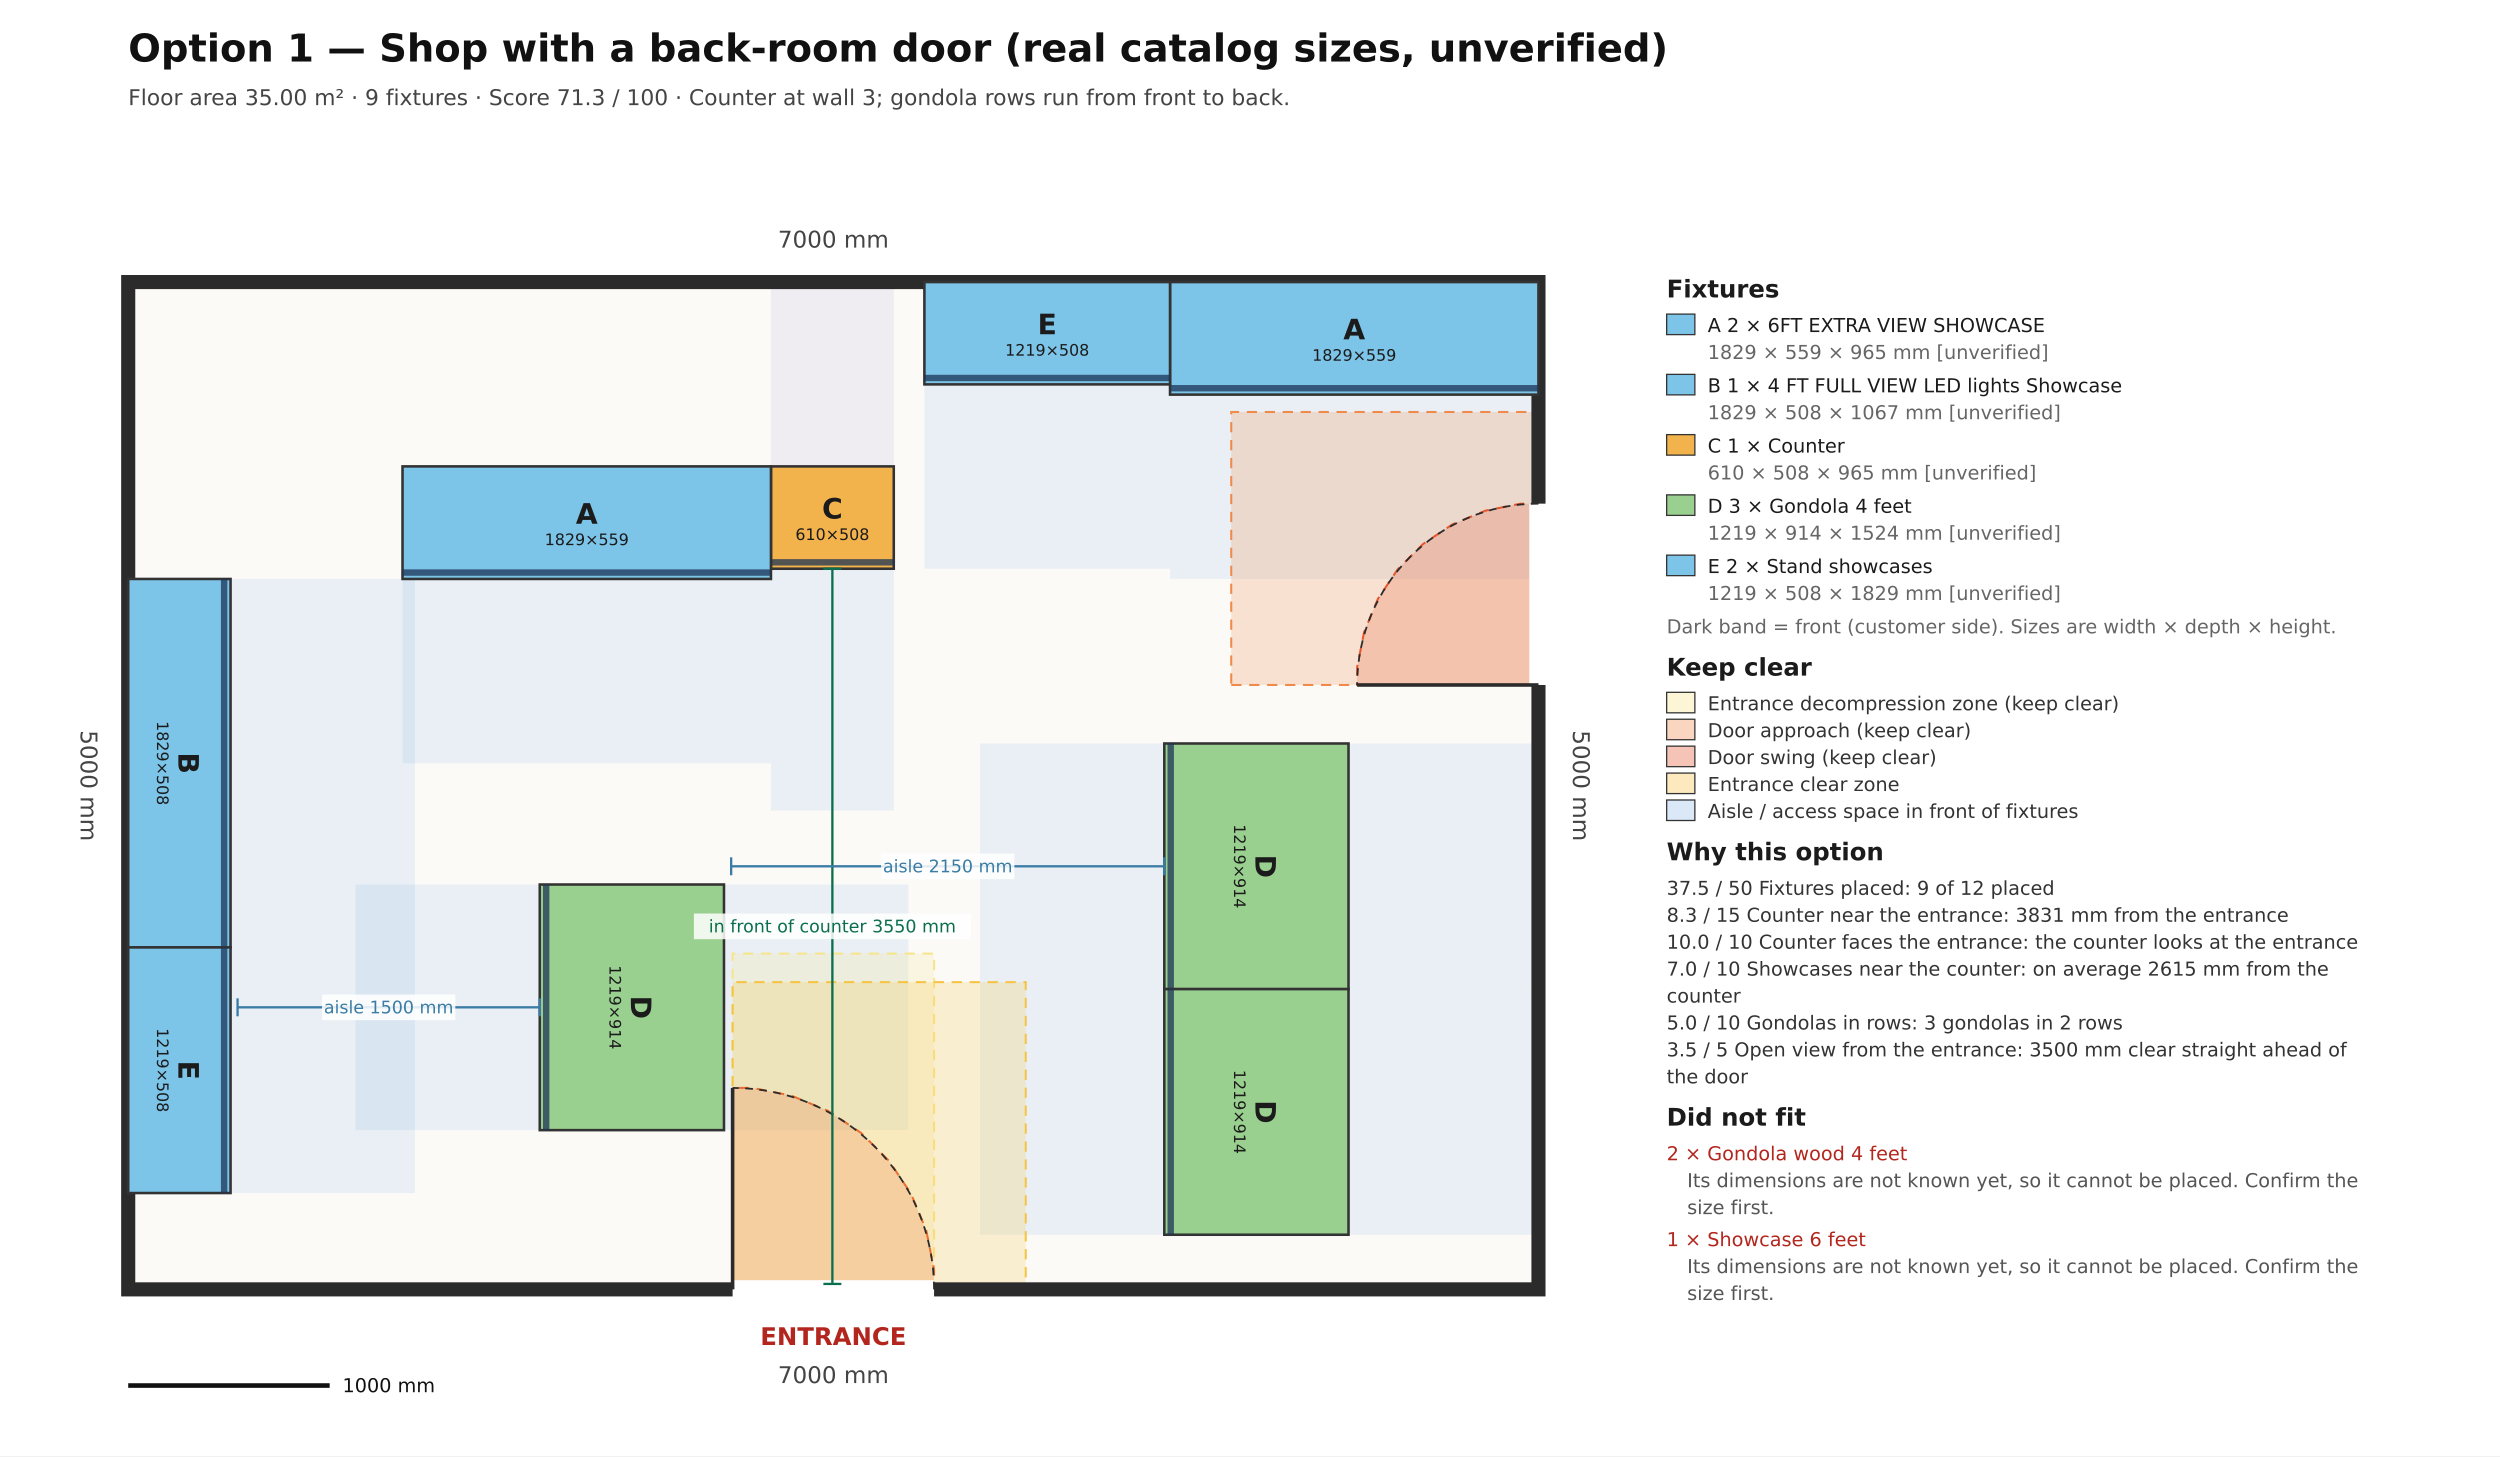
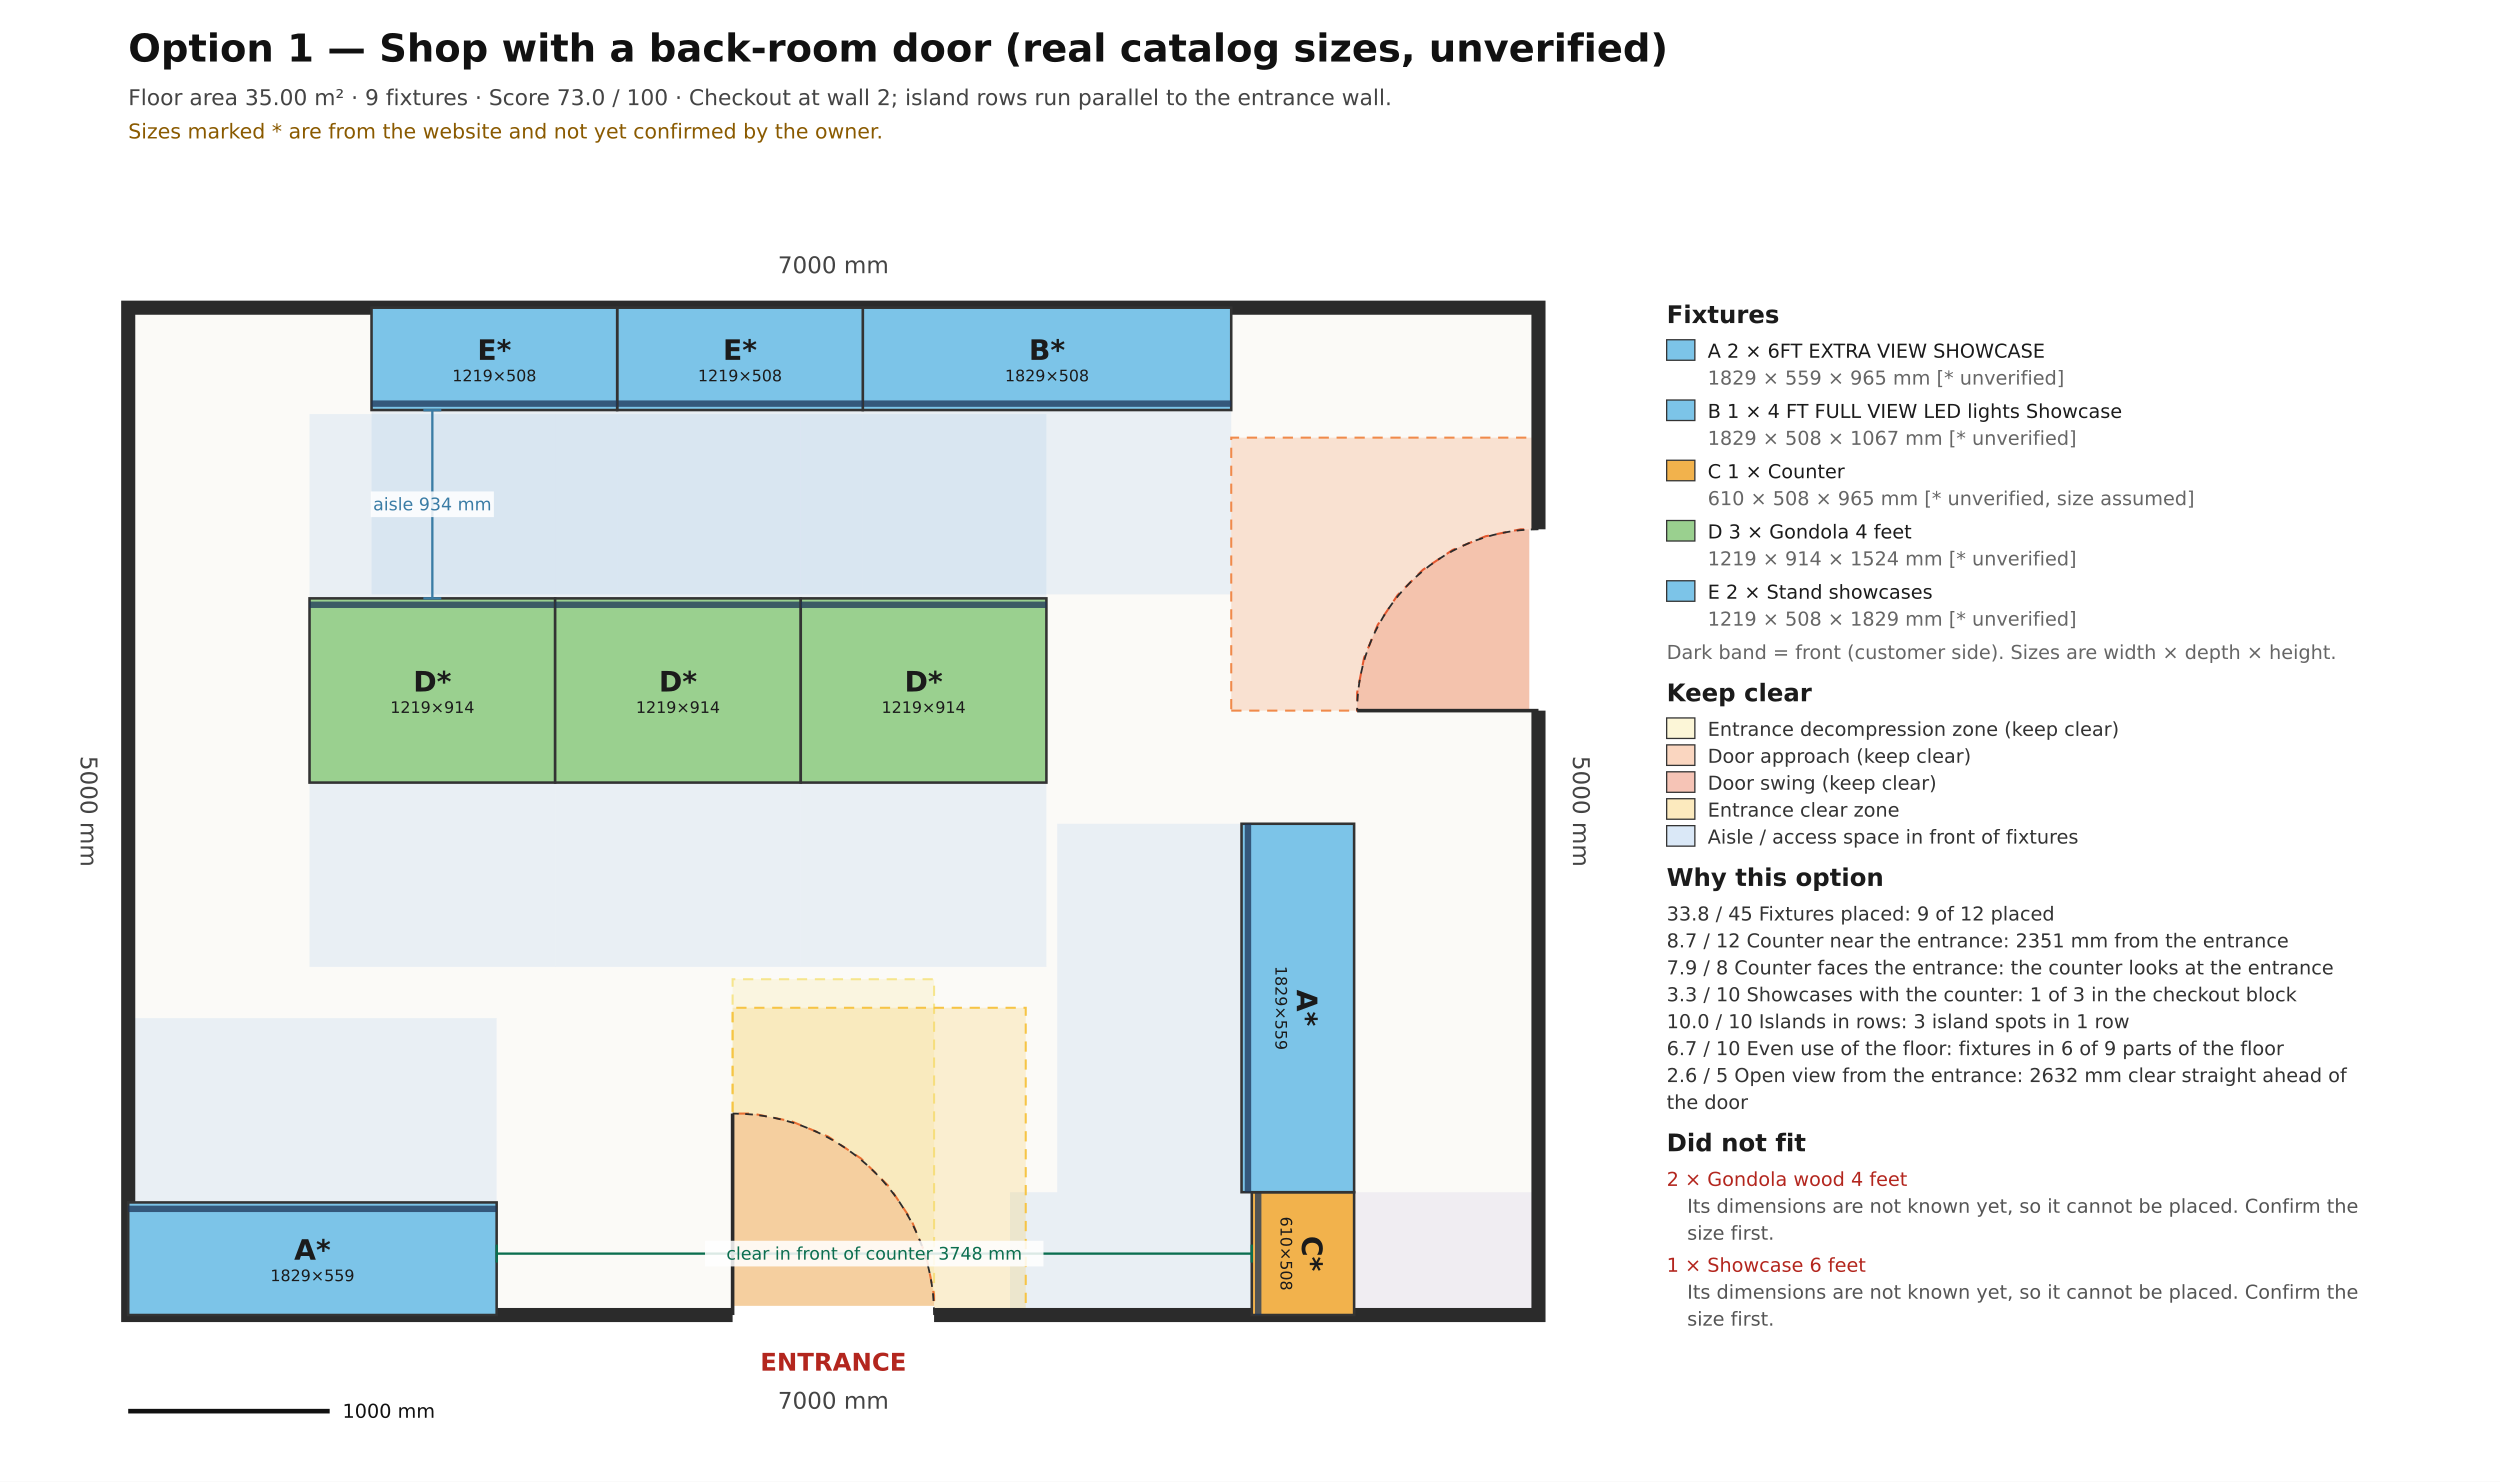
- <svg xmlns="http://www.w3.org/2000/svg" viewBox="0 0 12409.1 7227.3" width="12409.1mm" height="7227.3mm" font-family="DejaVu Sans, Arial, sans-serif">
-   <rect x="0" y="0" width="12409.1" height="7227.3" fill="#ffffff" />
+ <svg xmlns="http://www.w3.org/2000/svg" viewBox="0 0 12409.1 7354.5" width="12409.1mm" height="7354.5mm" font-family="DejaVu Sans, Arial, sans-serif">
+   <rect x="0" y="0" width="12409.1" height="7354.5" fill="#ffffff" />
  <text x="636.4" y="305.5" font-size="190.9" font-weight="bold" fill="#111111">Option 1 — Shop with a back-room door (real catalog sizes, unverified)</text>
-   <text x="636.4" y="521.8" font-size="108.2" fill="#444444">Floor area 35.00 m²  ·  9 fixtures  ·  Score 71.3 / 100  ·  Counter at wall 3; gondola rows run from front to back.</text>
-   <polygon data-role="room-outline" data-plan-points="0.000,0.000 7000.000,0.000 7000.000,5000.000 0.000,5000.000" points="636.364,6400.000 7636.364,6400.000 7636.364,1400.000 636.364,1400.000" fill="#fbfaf7" stroke="none" />
-   <polygon data-access-zone="f01" points="4436.4,2823.0 3826.8,2823.0 3826.8,4023.0 4436.4,4023.0" fill="#4a90d9" fill-opacity="0.10" stroke="none" />
-   <polygon data-access-zone="f01" points="4436.4,1400.0 3826.8,1400.0 3826.8,2315.0 4436.4,2315.0" fill="#8e7cc3" fill-opacity="0.10" stroke="none" />
-   <polygon data-access-zone="f02" points="3826.8,2873.8 1998.0,2873.8 1998.0,3788.8 3826.8,3788.8" fill="#4a90d9" fill-opacity="0.10" stroke="none" />
-   <polygon data-access-zone="f03" points="7636.4,1958.8 5807.6,1958.8 5807.6,2873.8 7636.4,2873.8" fill="#4a90d9" fill-opacity="0.10" stroke="none" />
-   <polygon data-access-zone="f04" points="1144.4,2873.8 1144.4,4702.6 2059.4,4702.6 2059.4,2873.8" fill="#4a90d9" fill-opacity="0.10" stroke="none" />
-   <polygon data-access-zone="f05" points="5807.6,1908.0 4588.4,1908.0 4588.4,2823.0 5807.6,2823.0" fill="#4a90d9" fill-opacity="0.10" stroke="none" />
-   <polygon data-access-zone="f06" points="1144.4,4702.6 1144.4,5921.8 2059.4,5921.8 2059.4,4702.6" fill="#4a90d9" fill-opacity="0.10" stroke="none" />
-   <polygon data-access-zone="f07" points="5779.2,4909.6 5779.2,3690.4 4864.2,3690.4 4864.2,4909.6" fill="#4a90d9" fill-opacity="0.10" stroke="none" />
-   <polygon data-access-zone="f07" points="7608.6,4909.6 7608.6,3690.4 6693.6,3690.4 6693.6,4909.6" fill="#4a90d9" fill-opacity="0.10" stroke="none" />
-   <polygon data-access-zone="f08" points="5779.2,6128.8 5779.2,4909.6 4864.2,4909.6 4864.2,6128.8" fill="#4a90d9" fill-opacity="0.10" stroke="none" />
-   <polygon data-access-zone="f08" points="7608.6,6128.8 7608.6,4909.6 6693.6,4909.6 6693.6,6128.8" fill="#4a90d9" fill-opacity="0.10" stroke="none" />
-   <polygon data-access-zone="f09" points="2679.2,5609.6 2679.2,4390.4 1764.2,4390.4 1764.2,5609.6" fill="#4a90d9" fill-opacity="0.10" stroke="none" />
-   <polygon data-access-zone="f09" points="4508.6,5609.6 4508.6,4390.4 3593.6,4390.4 3593.6,5609.6" fill="#4a90d9" fill-opacity="0.10" stroke="none" />
-   <polygon data-zone-id="back-room-door:door-approach" points="6111.4,3400.0 7636.4,3400.0 7636.4,2045.0 6111.4,2045.0" fill="#f08a4b" fill-opacity="0.22" stroke="#f08a4b" stroke-width="10.2" stroke-dasharray="50.9 38.2" />
-   <polygon data-zone-id="back-room-door:door-swing" points="6736.4,3400.0 7636.4,3400.0 7636.4,2500.0 7547.7,2500.0 7373.8,2534.6 7210.1,2602.4 7062.6,2700.9 6937.3,2826.3 6838.8,2973.7 6770.9,3137.5 6736.4,3311.4" fill="#e4572e" fill-opacity="0.22" stroke="#e4572e" stroke-width="10.2" stroke-dasharray="50.9 38.2" />
-   <polygon data-zone-id="entrance:decompression" points="3636.4,6400.0 4636.4,6400.0 4636.4,4733.3 3636.4,4733.3" fill="#f6e58d" fill-opacity="0.22" stroke="#f6e58d" stroke-width="10.2" stroke-dasharray="50.9 38.2" />
-   <polygon data-zone-id="entrance:door-swing" points="3636.4,6400.0 4636.4,6400.0 4636.4,6301.5 4597.9,6108.3 4522.6,5926.3 4413.1,5762.5 4273.8,5623.2 4110.0,5513.8 3928.1,5438.4 3734.9,5400.0 3636.4,5400.0" fill="#e4572e" fill-opacity="0.22" stroke="#e4572e" stroke-width="10.2" stroke-dasharray="50.9 38.2" />
-   <polygon data-zone-id="entrance:entrance-clear" points="3636.4,6400.0 5091.4,6400.0 5091.4,4875.0 3636.4,4875.0" fill="#f6c445" fill-opacity="0.22" stroke="#f6c445" stroke-width="10.2" stroke-dasharray="50.9 38.2" />
-   <polygon points="636.4,6400.0 7636.4,6400.0 7636.4,1400.0 636.4,1400.0" fill="none" stroke="#2b2b2b" stroke-width="70.0" stroke-linejoin="miter" />
-   <line data-door-id="back-room-door" x1="7636.4" y1="3400.0" x2="7636.4" y2="2500.0" stroke="#ffffff" stroke-width="91.0" />
-   <line x1="7636.4" y1="3400.0" x2="6736.4" y2="3400.0" stroke="#2b2b2b" stroke-width="17.8" />
-   <path d="M 7636.4 2500.0 A 900.0 900.0 0 0 0 6736.4 3400.0" fill="none" stroke="#2b2b2b" stroke-width="8.9" stroke-dasharray="38.2 31.8" />
-   <line data-door-id="entrance" x1="3636.4" y1="6400.0" x2="4636.4" y2="6400.0" stroke="#ffffff" stroke-width="91.0" />
-   <line x1="3636.4" y1="6400.0" x2="3636.4" y2="5400.0" stroke="#2b2b2b" stroke-width="17.8" />
-   <path d="M 4636.4 6400.0 A 1000.0 1000.0 0 0 0 3636.4 5400.0" fill="none" stroke="#2b2b2b" stroke-width="8.9" stroke-dasharray="38.2 31.8" />
-   <text x="4136.4" y="6641.8" font-size="120.9" font-weight="bold" fill="#b3261e" text-anchor="middle" dominant-baseline="middle">ENTRANCE</text>
-   <text data-wall-index="0" data-length-um="7000000" x="4136.4" y="6832.7" font-size="114.5" fill="#444444" text-anchor="middle" dominant-baseline="middle" transform="rotate(0.0 4136.4 6832.7)">7000 mm</text>
-   <text data-wall-index="1" data-length-um="5000000" x="7840.0" y="3900.0" font-size="114.5" fill="#444444" text-anchor="middle" dominant-baseline="middle" transform="rotate(90.0 7840.0 3900.0)">5000 mm</text>
-   <text data-wall-index="2" data-length-um="7000000" x="4136.4" y="1196.4" font-size="114.5" fill="#444444" text-anchor="middle" dominant-baseline="middle" transform="rotate(0.0 4136.4 1196.4)">7000 mm</text>
-   <text data-wall-index="3" data-length-um="5000000" x="432.7" y="3900.0" font-size="114.5" fill="#444444" text-anchor="middle" dominant-baseline="middle" transform="rotate(90.0 432.7 3900.0)">5000 mm</text>
-   <polygon data-placement-id="f01" data-product-id="nhf-c" data-width-um="609600" data-depth-um="508000" data-plan-points="3800.000,4085.000 3190.400,4085.000 3190.400,3577.000 3800.000,3577.000" points="4436.364,2315.000 3826.764,2315.000 3826.764,2823.000 4436.364,2823.000" fill="#f2b24c" stroke="#333333" stroke-width="12.7" />
-   <line x1="4436.4" y1="2791.2" x2="3826.8" y2="2791.2" stroke="#1d3557" stroke-width="31.8" stroke-opacity="0.75" />
-   <text x="4131.6" y="2525.6" font-size="140.0" font-weight="bold" fill="#1b1b1b" text-anchor="middle" dominant-baseline="central" transform="rotate(0.0 4131.6 2569.0)">C</text>
-   <text x="4131.6" y="2653.0" font-size="78.9" fill="#1b1b1b" text-anchor="middle" dominant-baseline="central" transform="rotate(0.0 4131.6 2569.0)">610×508</text>
-   <polygon data-placement-id="f02" data-product-id="nhf-6ft-extra-view-showcase" data-width-um="1828800" data-depth-um="558800" data-plan-points="3190.400,4085.000 1361.600,4085.000 1361.600,3526.200 3190.400,3526.200" points="3826.764,2315.000 1997.964,2315.000 1997.964,2873.800 3826.764,2873.800" fill="#7cc4e8" stroke="#333333" stroke-width="12.7" />
-   <line x1="3826.8" y1="2842.0" x2="1998.0" y2="2842.0" stroke="#1d3557" stroke-width="31.8" stroke-opacity="0.75" />
-   <text x="2912.4" y="2551.0" font-size="140.0" font-weight="bold" fill="#1b1b1b" text-anchor="middle" dominant-baseline="central" transform="rotate(0.0 2912.4 2594.4)">A</text>
-   <text x="2912.4" y="2678.4" font-size="78.9" fill="#1b1b1b" text-anchor="middle" dominant-baseline="central" transform="rotate(0.0 2912.4 2594.4)">1829×559</text>
-   <polygon data-placement-id="f03" data-product-id="nhf-6ft-extra-view-showcase" data-width-um="1828800" data-depth-um="558800" data-plan-points="7000.000,5000.000 5171.200,5000.000 5171.200,4441.200 7000.000,4441.200" points="7636.364,1400.000 5807.564,1400.000 5807.564,1958.800 7636.364,1958.800" fill="#7cc4e8" stroke="#333333" stroke-width="12.7" />
-   <line x1="7636.4" y1="1927.0" x2="5807.6" y2="1927.0" stroke="#1d3557" stroke-width="31.8" stroke-opacity="0.75" />
-   <text x="6722.0" y="1636.0" font-size="140.0" font-weight="bold" fill="#1b1b1b" text-anchor="middle" dominant-baseline="central" transform="rotate(0.0 6722.0 1679.4)">A</text>
-   <text x="6722.0" y="1763.4" font-size="78.9" fill="#1b1b1b" text-anchor="middle" dominant-baseline="central" transform="rotate(0.0 6722.0 1679.4)">1829×559</text>
-   <polygon data-placement-id="f04" data-product-id="nhf-6ft-full-view-led-lights-showcase" data-width-um="1828800" data-depth-um="508000" data-plan-points="0.000,3526.200 0.000,1697.400 508.000,1697.400 508.000,3526.200" points="636.364,2873.800 636.364,4702.600 1144.364,4702.600 1144.364,2873.800" fill="#7cc4e8" stroke="#333333" stroke-width="12.7" />
-   <line x1="1112.5" y1="2873.8" x2="1112.5" y2="4702.6" stroke="#1d3557" stroke-width="31.8" stroke-opacity="0.75" />
-   <text x="890.4" y="3744.8" font-size="140.0" font-weight="bold" fill="#1b1b1b" text-anchor="middle" dominant-baseline="central" transform="rotate(90.0 890.4 3788.2)">B</text>
-   <text x="890.4" y="3872.2" font-size="78.9" fill="#1b1b1b" text-anchor="middle" dominant-baseline="central" transform="rotate(90.0 890.4 3788.2)">1829×508</text>
-   <polygon data-placement-id="f05" data-product-id="nhf-s-1" data-width-um="1219200" data-depth-um="508000" data-plan-points="5171.200,5000.000 3952.000,5000.000 3952.000,4492.000 5171.200,4492.000" points="5807.564,1400.000 4588.364,1400.000 4588.364,1908.000 5807.564,1908.000" fill="#7cc4e8" stroke="#333333" stroke-width="12.7" />
-   <line x1="5807.6" y1="1876.2" x2="4588.4" y2="1876.2" stroke="#1d3557" stroke-width="31.8" stroke-opacity="0.75" />
-   <text x="5198.0" y="1610.6" font-size="140.0" font-weight="bold" fill="#1b1b1b" text-anchor="middle" dominant-baseline="central" transform="rotate(0.0 5198.0 1654.0)">E</text>
-   <text x="5198.0" y="1738.0" font-size="78.9" fill="#1b1b1b" text-anchor="middle" dominant-baseline="central" transform="rotate(0.0 5198.0 1654.0)">1219×508</text>
-   <polygon data-placement-id="f06" data-product-id="nhf-s-1" data-width-um="1219200" data-depth-um="508000" data-plan-points="0.000,1697.400 0.000,478.200 508.000,478.200 508.000,1697.400" points="636.364,4702.600 636.364,5921.800 1144.364,5921.800 1144.364,4702.600" fill="#7cc4e8" stroke="#333333" stroke-width="12.7" />
-   <line x1="1112.5" y1="4702.6" x2="1112.5" y2="5921.8" stroke="#1d3557" stroke-width="31.8" stroke-opacity="0.75" />
-   <text x="890.4" y="5268.8" font-size="140.0" font-weight="bold" fill="#1b1b1b" text-anchor="middle" dominant-baseline="central" transform="rotate(90.0 890.4 5312.2)">E</text>
-   <text x="890.4" y="5396.2" font-size="78.9" fill="#1b1b1b" text-anchor="middle" dominant-baseline="central" transform="rotate(90.0 890.4 5312.2)">1219×508</text>
-   <polygon data-placement-id="f07" data-product-id="nhf-g" data-width-um="1219200" data-depth-um="914400" data-plan-points="6057.200,1490.400 6057.200,2709.600 5142.800,2709.600 5142.800,1490.400" points="6693.564,4909.600 6693.564,3690.400 5779.164,3690.400 5779.164,4909.600" fill="#9ad08f" stroke="#333333" stroke-width="12.7" />
-   <line x1="5811.0" y1="4909.6" x2="5811.0" y2="3690.4" stroke="#1d3557" stroke-width="31.8" stroke-opacity="0.75" />
-   <text x="6236.4" y="4256.6" font-size="140.0" font-weight="bold" fill="#1b1b1b" text-anchor="middle" dominant-baseline="central" transform="rotate(90.0 6236.4 4300.0)">D</text>
-   <text x="6236.4" y="4384.0" font-size="78.9" fill="#1b1b1b" text-anchor="middle" dominant-baseline="central" transform="rotate(90.0 6236.4 4300.0)">1219×914</text>
-   <polygon data-placement-id="f08" data-product-id="nhf-g" data-width-um="1219200" data-depth-um="914400" data-plan-points="6057.200,271.200 6057.200,1490.400 5142.800,1490.400 5142.800,271.200" points="6693.564,6128.800 6693.564,4909.600 5779.164,4909.600 5779.164,6128.800" fill="#9ad08f" stroke="#333333" stroke-width="12.7" />
-   <line x1="5811.0" y1="6128.8" x2="5811.0" y2="4909.6" stroke="#1d3557" stroke-width="31.8" stroke-opacity="0.75" />
-   <text x="6236.4" y="5475.8" font-size="140.0" font-weight="bold" fill="#1b1b1b" text-anchor="middle" dominant-baseline="central" transform="rotate(90.0 6236.4 5519.2)">D</text>
-   <text x="6236.4" y="5603.2" font-size="78.9" fill="#1b1b1b" text-anchor="middle" dominant-baseline="central" transform="rotate(90.0 6236.4 5519.2)">1219×914</text>
-   <polygon data-placement-id="f09" data-product-id="nhf-g" data-width-um="1219200" data-depth-um="914400" data-plan-points="2957.200,790.400 2957.200,2009.600 2042.800,2009.600 2042.800,790.400" points="3593.564,5609.600 3593.564,4390.400 2679.164,4390.400 2679.164,5609.600" fill="#9ad08f" stroke="#333333" stroke-width="12.7" />
-   <line x1="2711.0" y1="5609.6" x2="2711.0" y2="4390.4" stroke="#1d3557" stroke-width="31.8" stroke-opacity="0.75" />
-   <text x="3136.4" y="4956.6" font-size="140.0" font-weight="bold" fill="#1b1b1b" text-anchor="middle" dominant-baseline="central" transform="rotate(90.0 3136.4 5000.0)">D</text>
-   <text x="3136.4" y="5084.0" font-size="78.9" fill="#1b1b1b" text-anchor="middle" dominant-baseline="central" transform="rotate(90.0 3136.4 5000.0)">1219×914</text>
-   <line data-aisle="main" data-width-um="3550000" x1="4131.6" y1="2823.0" x2="4131.6" y2="6373.0" stroke="#0b6e4f" stroke-width="11.5" />
-   <line x1="4176.1" y1="2823.0" x2="4087.0" y2="2823.0" stroke="#0b6e4f" stroke-width="11.5" />
-   <line x1="4176.1" y1="6373.0" x2="4087.0" y2="6373.0" stroke="#0b6e4f" stroke-width="11.5" />
-   <rect x="3444.3" y="4534.4" width="1374.5" height="127.3" fill="#ffffff" fill-opacity="0.85" />
-   <text x="4131.6" y="4598.0" font-size="86.5" fill="#0b6e4f" text-anchor="middle" dominant-baseline="central">in front of counter 3550 mm</text>
-   <line data-aisle="secondary" data-width-um="2150000" x1="5779.2" y1="4300.0" x2="3629.2" y2="4300.0" stroke="#3a7ca5" stroke-width="11.5" />
-   <line x1="5779.2" y1="4344.5" x2="5779.2" y2="4255.5" stroke="#3a7ca5" stroke-width="11.5" />
-   <line x1="3629.2" y1="4344.5" x2="3629.2" y2="4255.5" stroke="#3a7ca5" stroke-width="11.5" />
-   <rect x="4373.3" y="4236.4" width="661.8" height="127.3" fill="#ffffff" fill-opacity="0.85" />
-   <text x="4704.2" y="4300.0" font-size="86.5" fill="#3a7ca5" text-anchor="middle" dominant-baseline="central">aisle 2150 mm</text>
-   <line data-aisle="secondary" data-width-um="1500000" x1="2679.2" y1="5000.0" x2="1179.2" y2="5000.0" stroke="#3a7ca5" stroke-width="11.5" />
-   <line x1="2679.2" y1="5044.5" x2="2679.2" y2="4955.5" stroke="#3a7ca5" stroke-width="11.5" />
-   <line x1="1179.2" y1="5044.5" x2="1179.2" y2="4955.5" stroke="#3a7ca5" stroke-width="11.5" />
-   <rect x="1598.3" y="4936.4" width="661.8" height="127.3" fill="#ffffff" fill-opacity="0.85" />
-   <text x="1929.2" y="5000.0" font-size="86.5" fill="#3a7ca5" text-anchor="middle" dominant-baseline="central">aisle 1500 mm</text>
-   <line x1="636.4" y1="6877.3" x2="1636.4" y2="6877.3" stroke="#111111" stroke-width="22.9" />
-   <text x="1700.0" y="6877.3" font-size="95.5" fill="#111111" dominant-baseline="central">1000 mm</text>
-   <text x="8272.7" y="1476.4" font-size="120.9" font-weight="bold" fill="#1b1b1b">Fixtures</text>
-   <rect x="8272.7" y="1559.1" width="140.0" height="101.8" fill="#7cc4e8" fill-opacity="1" stroke="#333333" stroke-width="6.4" />
-   <text x="8476.4" y="1648.2" font-size="95.5" fill="#1b1b1b">A 2 × 6FT EXTRA VIEW SHOWCASE</text>
-   <text x="8476.4" y="1781.8" font-size="95.5" fill="#666666">1829 × 559 × 965 mm [unverified]</text>
-   <rect x="8272.7" y="1858.2" width="140.0" height="101.8" fill="#7cc4e8" fill-opacity="1" stroke="#333333" stroke-width="6.4" />
-   <text x="8476.4" y="1947.3" font-size="95.5" fill="#1b1b1b">B 1 × 4 FT FULL VIEW LED lights Showcase</text>
-   <text x="8476.4" y="2080.9" font-size="95.5" fill="#666666">1829 × 508 × 1067 mm [unverified]</text>
-   <rect x="8272.7" y="2157.3" width="140.0" height="101.8" fill="#f2b24c" fill-opacity="1" stroke="#333333" stroke-width="6.4" />
-   <text x="8476.4" y="2246.4" font-size="95.5" fill="#1b1b1b">C 1 × Counter</text>
-   <text x="8476.4" y="2380.0" font-size="95.5" fill="#666666">610 × 508 × 965 mm [unverified]</text>
-   <rect x="8272.7" y="2456.4" width="140.0" height="101.8" fill="#9ad08f" fill-opacity="1" stroke="#333333" stroke-width="6.4" />
-   <text x="8476.4" y="2545.5" font-size="95.5" fill="#1b1b1b">D 3 × Gondola 4 feet</text>
-   <text x="8476.4" y="2679.1" font-size="95.5" fill="#666666">1219 × 914 × 1524 mm [unverified]</text>
-   <rect x="8272.7" y="2755.5" width="140.0" height="101.8" fill="#7cc4e8" fill-opacity="1" stroke="#333333" stroke-width="6.4" />
-   <text x="8476.4" y="2844.5" font-size="95.5" fill="#1b1b1b">E 2 × Stand showcases</text>
-   <text x="8476.4" y="2978.2" font-size="95.5" fill="#666666">1219 × 508 × 1829 mm [unverified]</text>
-   <text x="8272.7" y="3143.6" font-size="95.5" fill="#666666">Dark band = front (customer side). Sizes are width × depth × height.</text>
-   <text x="8272.7" y="3353.6" font-size="120.9" font-weight="bold" fill="#1b1b1b">Keep clear</text>
-   <rect x="8272.7" y="3436.4" width="140.0" height="101.8" fill="#f6e58d" fill-opacity="0.35" stroke="#333333" stroke-width="6.4" />
-   <text x="8476.4" y="3525.5" font-size="95.5" fill="#333333">Entrance decompression zone (keep clear)</text>
-   <rect x="8272.7" y="3570.0" width="140.0" height="101.8" fill="#f08a4b" fill-opacity="0.35" stroke="#333333" stroke-width="6.4" />
-   <text x="8476.4" y="3659.1" font-size="95.5" fill="#333333">Door approach (keep clear)</text>
-   <rect x="8272.7" y="3703.6" width="140.0" height="101.8" fill="#e4572e" fill-opacity="0.35" stroke="#333333" stroke-width="6.4" />
-   <text x="8476.4" y="3792.7" font-size="95.5" fill="#333333">Door swing (keep clear)</text>
-   <rect x="8272.7" y="3837.3" width="140.0" height="101.8" fill="#f6c445" fill-opacity="0.35" stroke="#333333" stroke-width="6.4" />
-   <text x="8476.4" y="3926.4" font-size="95.5" fill="#333333">Entrance clear zone</text>
-   <rect x="8272.7" y="3970.9" width="140.0" height="101.8" fill="#4a90d9" fill-opacity="0.2" stroke="#333333" stroke-width="6.4" />
-   <text x="8476.4" y="4060.0" font-size="95.5" fill="#333333">Aisle / access space in front of fixtures</text>
-   <text x="8272.7" y="4270.0" font-size="120.9" font-weight="bold" fill="#1b1b1b">Why this option</text>
-   <text x="8272.7" y="4441.8" font-size="95.5" fill="#333333">37.5 / 50 Fixtures placed: 9 of 12 placed</text>
-   <text x="8272.7" y="4575.5" font-size="95.5" fill="#333333">8.3 / 15 Counter near the entrance: 3831 mm from the entrance</text>
-   <text x="8272.7" y="4709.1" font-size="95.5" fill="#333333">10.0 / 10 Counter faces the entrance: the counter looks at the entrance</text>
-   <text x="8272.7" y="4842.7" font-size="95.5" fill="#333333">7.0 / 10 Showcases near the counter: on average 2615 mm from the</text>
-   <text x="8272.7" y="4976.4" font-size="95.5" fill="#333333">counter</text>
-   <text x="8272.7" y="5110.0" font-size="95.5" fill="#333333">5.0 / 10 Gondolas in rows: 3 gondolas in 2 rows</text>
-   <text x="8272.7" y="5243.6" font-size="95.5" fill="#333333">3.5 / 5 Open view from the entrance: 3500 mm clear straight ahead of</text>
-   <text x="8272.7" y="5377.3" font-size="95.5" fill="#333333">the door</text>
-   <text x="8272.7" y="5587.3" font-size="120.9" font-weight="bold" fill="#1b1b1b">Did not fit</text>
-   <text x="8272.7" y="5759.1" font-size="95.5" fill="#b3261e">2 × Gondola wood 4 feet</text>
-   <text x="8374.5" y="5892.7" font-size="95.5" fill="#555555">Its dimensions are not known yet, so it cannot be placed. Confirm the</text>
-   <text x="8374.5" y="6026.4" font-size="95.5" fill="#555555">size first.</text>
-   <text x="8272.7" y="6185.5" font-size="95.5" fill="#b3261e">1 × Showcase 6 feet</text>
-   <text x="8374.5" y="6319.1" font-size="95.5" fill="#555555">Its dimensions are not known yet, so it cannot be placed. Confirm the</text>
-   <text x="8374.5" y="6452.7" font-size="95.5" fill="#555555">size first.</text>
+   <text x="636.4" y="521.8" font-size="108.2" fill="#444444">Floor area 35.00 m²  ·  9 fixtures  ·  Score 73.0 / 100  ·  Checkout at wall 2; island rows run parallel to the entrance wall.</text>
+   <text x="636.4" y="687.3" font-size="101.8" fill="#8a5a00">Sizes marked * are from the website and not yet confirmed by the owner.</text>
+   <polygon data-role="room-outline" data-plan-points="0.000,0.000 7000.000,0.000 7000.000,5000.000 0.000,5000.000" points="636.364,6527.273 7636.364,6527.273 7636.364,1527.273 636.364,1527.273" fill="#fbfaf7" stroke="none" />
+   <polygon data-access-zone="f01" points="6213.4,6527.3 6213.4,5917.7 5013.4,5917.7 5013.4,6527.3" fill="#4a90d9" fill-opacity="0.10" stroke="none" />
+   <polygon data-access-zone="f01" points="7636.4,6527.3 7636.4,5917.7 6721.4,5917.7 6721.4,6527.3" fill="#8e7cc3" fill-opacity="0.10" stroke="none" />
+   <polygon data-access-zone="f02" points="6162.6,5917.7 6162.6,4088.9 5247.6,4088.9 5247.6,5917.7" fill="#4a90d9" fill-opacity="0.10" stroke="none" />
+   <polygon data-access-zone="f03" points="636.4,5968.5 2465.2,5968.5 2465.2,5053.5 636.4,5053.5" fill="#4a90d9" fill-opacity="0.10" stroke="none" />
+   <polygon data-access-zone="f04" points="6111.4,2035.3 4282.6,2035.3 4282.6,2950.3 6111.4,2950.3" fill="#4a90d9" fill-opacity="0.10" stroke="none" />
+   <polygon data-access-zone="f05" points="4282.6,2035.3 3063.4,2035.3 3063.4,2950.3 4282.6,2950.3" fill="#4a90d9" fill-opacity="0.10" stroke="none" />
+   <polygon data-access-zone="f06" points="3063.4,2035.3 1844.2,2035.3 1844.2,2950.3 3063.4,2950.3" fill="#4a90d9" fill-opacity="0.10" stroke="none" />
+   <polygon data-access-zone="f07" points="1536.4,2970.1 2755.6,2970.1 2755.6,2055.1 1536.4,2055.1" fill="#4a90d9" fill-opacity="0.10" stroke="none" />
+   <polygon data-access-zone="f07" points="1536.4,4799.5 2755.6,4799.5 2755.6,3884.5 1536.4,3884.5" fill="#4a90d9" fill-opacity="0.10" stroke="none" />
+   <polygon data-access-zone="f08" points="2755.6,2970.1 3974.8,2970.1 3974.8,2055.1 2755.6,2055.1" fill="#4a90d9" fill-opacity="0.10" stroke="none" />
+   <polygon data-access-zone="f08" points="2755.6,4799.5 3974.8,4799.5 3974.8,3884.5 2755.6,3884.5" fill="#4a90d9" fill-opacity="0.10" stroke="none" />
+   <polygon data-access-zone="f09" points="3974.8,2970.1 5194.0,2970.1 5194.0,2055.1 3974.8,2055.1" fill="#4a90d9" fill-opacity="0.10" stroke="none" />
+   <polygon data-access-zone="f09" points="3974.8,4799.5 5194.0,4799.5 5194.0,3884.5 3974.8,3884.5" fill="#4a90d9" fill-opacity="0.10" stroke="none" />
+   <polygon data-zone-id="back-room-door:door-approach" points="6111.4,3527.3 7636.4,3527.3 7636.4,2172.3 6111.4,2172.3" fill="#f08a4b" fill-opacity="0.22" stroke="#f08a4b" stroke-width="10.2" stroke-dasharray="50.9 38.2" />
+   <polygon data-zone-id="back-room-door:door-swing" points="6736.4,3527.3 7636.4,3527.3 7636.4,2627.3 7547.7,2627.3 7373.8,2661.9 7210.1,2729.7 7062.6,2828.2 6937.3,2953.6 6838.8,3101.0 6770.9,3264.8 6736.4,3438.6" fill="#e4572e" fill-opacity="0.22" stroke="#e4572e" stroke-width="10.2" stroke-dasharray="50.9 38.2" />
+   <polygon data-zone-id="entrance:decompression" points="3636.4,6527.3 4636.4,6527.3 4636.4,4860.6 3636.4,4860.6" fill="#f6e58d" fill-opacity="0.22" stroke="#f6e58d" stroke-width="10.2" stroke-dasharray="50.9 38.2" />
+   <polygon data-zone-id="entrance:door-swing" points="3636.4,6527.3 4636.4,6527.3 4636.4,6428.8 4597.9,6235.6 4522.6,6053.6 4413.1,5889.8 4273.8,5750.5 4110.0,5641.1 3928.1,5565.7 3734.9,5527.3 3636.4,5527.3" fill="#e4572e" fill-opacity="0.22" stroke="#e4572e" stroke-width="10.2" stroke-dasharray="50.9 38.2" />
+   <polygon data-zone-id="entrance:entrance-clear" points="3636.4,6527.3 5091.4,6527.3 5091.4,5002.3 3636.4,5002.3" fill="#f6c445" fill-opacity="0.22" stroke="#f6c445" stroke-width="10.2" stroke-dasharray="50.9 38.2" />
+   <polygon points="636.4,6527.3 7636.4,6527.3 7636.4,1527.3 636.4,1527.3" fill="none" stroke="#2b2b2b" stroke-width="70.0" stroke-linejoin="miter" />
+   <line data-door-id="back-room-door" x1="7636.4" y1="3527.3" x2="7636.4" y2="2627.3" stroke="#ffffff" stroke-width="91.0" />
+   <line x1="7636.4" y1="3527.3" x2="6736.4" y2="3527.3" stroke="#2b2b2b" stroke-width="17.8" />
+   <path d="M 7636.4 2627.3 A 900.0 900.0 0 0 0 6736.4 3527.3" fill="none" stroke="#2b2b2b" stroke-width="8.9" stroke-dasharray="38.2 31.8" />
+   <line data-door-id="entrance" x1="3636.4" y1="6527.3" x2="4636.4" y2="6527.3" stroke="#ffffff" stroke-width="91.0" />
+   <line x1="3636.4" y1="6527.3" x2="3636.4" y2="5527.3" stroke="#2b2b2b" stroke-width="17.8" />
+   <path d="M 4636.4 6527.3 A 1000.0 1000.0 0 0 0 3636.4 5527.3" fill="none" stroke="#2b2b2b" stroke-width="8.9" stroke-dasharray="38.2 31.8" />
+   <text x="4136.4" y="6769.1" font-size="120.9" font-weight="bold" fill="#b3261e" text-anchor="middle" dominant-baseline="middle">ENTRANCE</text>
+   <text data-wall-index="0" data-length-um="7000000" x="4136.4" y="6960.0" font-size="114.5" fill="#444444" text-anchor="middle" dominant-baseline="middle" transform="rotate(0.0 4136.4 6960.0)">7000 mm</text>
+   <text data-wall-index="1" data-length-um="5000000" x="7840.0" y="4027.3" font-size="114.5" fill="#444444" text-anchor="middle" dominant-baseline="middle" transform="rotate(90.0 7840.0 4027.3)">5000 mm</text>
+   <text data-wall-index="2" data-length-um="7000000" x="4136.4" y="1323.6" font-size="114.5" fill="#444444" text-anchor="middle" dominant-baseline="middle" transform="rotate(0.0 4136.4 1323.6)">7000 mm</text>
+   <text data-wall-index="3" data-length-um="5000000" x="432.7" y="4027.3" font-size="114.5" fill="#444444" text-anchor="middle" dominant-baseline="middle" transform="rotate(90.0 432.7 4027.3)">5000 mm</text>
+   <polygon data-placement-id="f01" data-product-id="nhf-c" data-width-um="609600" data-depth-um="508000" data-plan-points="6085.000,0.000 6085.000,609.600 5577.000,609.600 5577.000,0.000" points="6721.364,6527.273 6721.364,5917.673 6213.364,5917.673 6213.364,6527.273" fill="#f2b24c" stroke="#333333" stroke-width="12.7" />
+   <line x1="6245.2" y1="6527.3" x2="6245.2" y2="5917.7" stroke="#1d3557" stroke-width="31.8" stroke-opacity="0.75" />
+   <text data-label-for="f01" x="6467.4" y="6179.1" font-size="140.0" font-weight="bold" fill="#1b1b1b" text-anchor="middle" dominant-baseline="central" transform="rotate(90.0 6467.4 6222.5)">C*</text>
+   <text x="6467.4" y="6306.5" font-size="78.9" fill="#1b1b1b" text-anchor="middle" dominant-baseline="central" transform="rotate(90.0 6467.4 6222.5)">610×508</text>
+   <polygon data-placement-id="f02" data-product-id="nhf-6ft-extra-view-showcase" data-width-um="1828800" data-depth-um="558800" data-plan-points="6085.000,609.600 6085.000,2438.400 5526.200,2438.400 5526.200,609.600" points="6721.364,5917.673 6721.364,4088.873 6162.564,4088.873 6162.564,5917.673" fill="#7cc4e8" stroke="#333333" stroke-width="12.7" />
+   <line x1="6194.4" y1="5917.7" x2="6194.4" y2="4088.9" stroke="#1d3557" stroke-width="31.8" stroke-opacity="0.75" />
+   <text data-label-for="f02" x="6442.0" y="4959.9" font-size="140.0" font-weight="bold" fill="#1b1b1b" text-anchor="middle" dominant-baseline="central" transform="rotate(90.0 6442.0 5003.3)">A*</text>
+   <text x="6442.0" y="5087.3" font-size="78.9" fill="#1b1b1b" text-anchor="middle" dominant-baseline="central" transform="rotate(90.0 6442.0 5003.3)">1829×559</text>
+   <polygon data-placement-id="f03" data-product-id="nhf-6ft-extra-view-showcase" data-width-um="1828800" data-depth-um="558800" data-plan-points="0.000,0.000 1828.800,0.000 1828.800,558.800 0.000,558.800" points="636.364,6527.273 2465.164,6527.273 2465.164,5968.473 636.364,5968.473" fill="#7cc4e8" stroke="#333333" stroke-width="12.7" />
+   <line x1="636.4" y1="6000.3" x2="2465.2" y2="6000.3" stroke="#1d3557" stroke-width="31.8" stroke-opacity="0.75" />
+   <text data-label-for="f03" x="1550.8" y="6204.5" font-size="140.0" font-weight="bold" fill="#1b1b1b" text-anchor="middle" dominant-baseline="central" transform="rotate(0.0 1550.8 6247.9)">A*</text>
+   <text x="1550.8" y="6331.9" font-size="78.9" fill="#1b1b1b" text-anchor="middle" dominant-baseline="central" transform="rotate(0.0 1550.8 6247.9)">1829×559</text>
+   <polygon data-placement-id="f04" data-product-id="nhf-6ft-full-view-led-lights-showcase" data-width-um="1828800" data-depth-um="508000" data-plan-points="5475.000,5000.000 3646.200,5000.000 3646.200,4492.000 5475.000,4492.000" points="6111.364,1527.273 4282.564,1527.273 4282.564,2035.273 6111.364,2035.273" fill="#7cc4e8" stroke="#333333" stroke-width="12.7" />
+   <line x1="6111.4" y1="2003.5" x2="4282.6" y2="2003.5" stroke="#1d3557" stroke-width="31.8" stroke-opacity="0.75" />
+   <text data-label-for="f04" x="5197.0" y="1737.9" font-size="140.0" font-weight="bold" fill="#1b1b1b" text-anchor="middle" dominant-baseline="central" transform="rotate(0.0 5197.0 1781.3)">B*</text>
+   <text x="5197.0" y="1865.3" font-size="78.9" fill="#1b1b1b" text-anchor="middle" dominant-baseline="central" transform="rotate(0.0 5197.0 1781.3)">1829×508</text>
+   <polygon data-placement-id="f05" data-product-id="nhf-s-1" data-width-um="1219200" data-depth-um="508000" data-plan-points="3646.200,5000.000 2427.000,5000.000 2427.000,4492.000 3646.200,4492.000" points="4282.564,1527.273 3063.364,1527.273 3063.364,2035.273 4282.564,2035.273" fill="#7cc4e8" stroke="#333333" stroke-width="12.7" />
+   <line x1="4282.6" y1="2003.5" x2="3063.4" y2="2003.5" stroke="#1d3557" stroke-width="31.8" stroke-opacity="0.75" />
+   <text data-label-for="f05" x="3673.0" y="1737.9" font-size="140.0" font-weight="bold" fill="#1b1b1b" text-anchor="middle" dominant-baseline="central" transform="rotate(0.0 3673.0 1781.3)">E*</text>
+   <text x="3673.0" y="1865.3" font-size="78.9" fill="#1b1b1b" text-anchor="middle" dominant-baseline="central" transform="rotate(0.0 3673.0 1781.3)">1219×508</text>
+   <polygon data-placement-id="f06" data-product-id="nhf-s-1" data-width-um="1219200" data-depth-um="508000" data-plan-points="2427.000,5000.000 1207.800,5000.000 1207.800,4492.000 2427.000,4492.000" points="3063.364,1527.273 1844.164,1527.273 1844.164,2035.273 3063.364,2035.273" fill="#7cc4e8" stroke="#333333" stroke-width="12.7" />
+   <line x1="3063.4" y1="2003.5" x2="1844.2" y2="2003.5" stroke="#1d3557" stroke-width="31.8" stroke-opacity="0.75" />
+   <text data-label-for="f06" x="2453.8" y="1737.9" font-size="140.0" font-weight="bold" fill="#1b1b1b" text-anchor="middle" dominant-baseline="central" transform="rotate(0.0 2453.8 1781.3)">E*</text>
+   <text x="2453.8" y="1865.3" font-size="78.9" fill="#1b1b1b" text-anchor="middle" dominant-baseline="central" transform="rotate(0.0 2453.8 1781.3)">1219×508</text>
+   <polygon data-placement-id="f07" data-product-id="nhf-g" data-width-um="1219200" data-depth-um="914400" data-plan-points="900.000,2642.800 2119.200,2642.800 2119.200,3557.200 900.000,3557.200" points="1536.364,3884.473 2755.564,3884.473 2755.564,2970.073 1536.364,2970.073" fill="#9ad08f" stroke="#333333" stroke-width="12.7" />
+   <line x1="1536.4" y1="3001.9" x2="2755.6" y2="3001.9" stroke="#1d3557" stroke-width="31.8" stroke-opacity="0.75" />
+   <text data-label-for="f07" x="2146.0" y="3383.9" font-size="140.0" font-weight="bold" fill="#1b1b1b" text-anchor="middle" dominant-baseline="central" transform="rotate(0.0 2146.0 3427.3)">D*</text>
+   <text x="2146.0" y="3511.3" font-size="78.9" fill="#1b1b1b" text-anchor="middle" dominant-baseline="central" transform="rotate(0.0 2146.0 3427.3)">1219×914</text>
+   <polygon data-placement-id="f08" data-product-id="nhf-g" data-width-um="1219200" data-depth-um="914400" data-plan-points="2119.200,2642.800 3338.400,2642.800 3338.400,3557.200 2119.200,3557.200" points="2755.564,3884.473 3974.764,3884.473 3974.764,2970.073 2755.564,2970.073" fill="#9ad08f" stroke="#333333" stroke-width="12.7" />
+   <line x1="2755.6" y1="3001.9" x2="3974.8" y2="3001.9" stroke="#1d3557" stroke-width="31.8" stroke-opacity="0.75" />
+   <text data-label-for="f08" x="3365.2" y="3383.9" font-size="140.0" font-weight="bold" fill="#1b1b1b" text-anchor="middle" dominant-baseline="central" transform="rotate(0.0 3365.2 3427.3)">D*</text>
+   <text x="3365.2" y="3511.3" font-size="78.9" fill="#1b1b1b" text-anchor="middle" dominant-baseline="central" transform="rotate(0.0 3365.2 3427.3)">1219×914</text>
+   <polygon data-placement-id="f09" data-product-id="nhf-g" data-width-um="1219200" data-depth-um="914400" data-plan-points="3338.400,2642.800 4557.600,2642.800 4557.600,3557.200 3338.400,3557.200" points="3974.764,3884.473 5193.964,3884.473 5193.964,2970.073 3974.764,2970.073" fill="#9ad08f" stroke="#333333" stroke-width="12.7" />
+   <line x1="3974.8" y1="3001.9" x2="5194.0" y2="3001.9" stroke="#1d3557" stroke-width="31.8" stroke-opacity="0.75" />
+   <text data-label-for="f09" x="4584.4" y="3383.9" font-size="140.0" font-weight="bold" fill="#1b1b1b" text-anchor="middle" dominant-baseline="central" transform="rotate(0.0 4584.4 3427.3)">D*</text>
+   <text x="4584.4" y="3511.3" font-size="78.9" fill="#1b1b1b" text-anchor="middle" dominant-baseline="central" transform="rotate(0.0 4584.4 3427.3)">1219×914</text>
+   <line data-aisle="main" data-width-um="3748000" x1="6213.4" y1="6222.5" x2="2465.4" y2="6222.5" stroke="#0b6e4f" stroke-width="11.5" />
+   <line x1="6213.4" y1="6267.0" x2="6213.4" y2="6177.9" stroke="#0b6e4f" stroke-width="11.5" />
+   <line x1="2465.4" y1="6267.0" x2="2465.4" y2="6177.9" stroke="#0b6e4f" stroke-width="11.5" />
+   <rect x="3499.4" y="6158.8" width="1680.0" height="127.3" fill="#ffffff" fill-opacity="0.85" />
+   <text x="4339.4" y="6222.5" font-size="86.5" fill="#0b6e4f" text-anchor="middle" dominant-baseline="central">clear in front of counter 3748 mm</text>
+   <line data-aisle="secondary" data-width-um="934000" x1="2146.0" y1="2970.1" x2="2146.0" y2="2036.1" stroke="#3a7ca5" stroke-width="11.5" />
+   <line x1="2101.4" y1="2970.1" x2="2190.5" y2="2970.1" stroke="#3a7ca5" stroke-width="11.5" />
+   <line x1="2101.4" y1="2036.1" x2="2190.5" y2="2036.1" stroke="#3a7ca5" stroke-width="11.5" />
+   <rect x="1840.5" y="2439.4" width="610.9" height="127.3" fill="#ffffff" fill-opacity="0.85" />
+   <text x="2146.0" y="2503.1" font-size="86.5" fill="#3a7ca5" text-anchor="middle" dominant-baseline="central">aisle 934 mm</text>
+   <line x1="636.4" y1="7004.5" x2="1636.4" y2="7004.5" stroke="#111111" stroke-width="22.9" />
+   <text x="1700.0" y="7004.5" font-size="95.5" fill="#111111" dominant-baseline="central">1000 mm</text>
+   <text x="8272.7" y="1603.6" font-size="120.9" font-weight="bold" fill="#1b1b1b">Fixtures</text>
+   <rect x="8272.7" y="1686.4" width="140.0" height="101.8" fill="#7cc4e8" fill-opacity="1" stroke="#333333" stroke-width="6.4" />
+   <text x="8476.4" y="1775.5" font-size="95.5" fill="#1b1b1b">A 2 × 6FT EXTRA VIEW SHOWCASE</text>
+   <text x="8476.4" y="1909.1" font-size="95.5" fill="#666666">1829 × 559 × 965 mm [* unverified]</text>
+   <rect x="8272.7" y="1985.5" width="140.0" height="101.8" fill="#7cc4e8" fill-opacity="1" stroke="#333333" stroke-width="6.4" />
+   <text x="8476.4" y="2074.5" font-size="95.5" fill="#1b1b1b">B 1 × 4 FT FULL VIEW LED lights Showcase</text>
+   <text x="8476.4" y="2208.2" font-size="95.5" fill="#666666">1829 × 508 × 1067 mm [* unverified]</text>
+   <rect x="8272.7" y="2284.5" width="140.0" height="101.8" fill="#f2b24c" fill-opacity="1" stroke="#333333" stroke-width="6.4" />
+   <text x="8476.4" y="2373.6" font-size="95.5" fill="#1b1b1b">C 1 × Counter</text>
+   <text x="8476.4" y="2507.3" font-size="95.5" fill="#666666">610 × 508 × 965 mm [* unverified, size assumed]</text>
+   <rect x="8272.7" y="2583.6" width="140.0" height="101.8" fill="#9ad08f" fill-opacity="1" stroke="#333333" stroke-width="6.4" />
+   <text x="8476.4" y="2672.7" font-size="95.5" fill="#1b1b1b">D 3 × Gondola 4 feet</text>
+   <text x="8476.4" y="2806.4" font-size="95.5" fill="#666666">1219 × 914 × 1524 mm [* unverified]</text>
+   <rect x="8272.7" y="2882.7" width="140.0" height="101.8" fill="#7cc4e8" fill-opacity="1" stroke="#333333" stroke-width="6.4" />
+   <text x="8476.4" y="2971.8" font-size="95.5" fill="#1b1b1b">E 2 × Stand showcases</text>
+   <text x="8476.4" y="3105.5" font-size="95.5" fill="#666666">1219 × 508 × 1829 mm [* unverified]</text>
+   <text x="8272.7" y="3270.9" font-size="95.5" fill="#666666">Dark band = front (customer side). Sizes are width × depth × height.</text>
+   <text x="8272.7" y="3480.9" font-size="120.9" font-weight="bold" fill="#1b1b1b">Keep clear</text>
+   <rect x="8272.7" y="3563.6" width="140.0" height="101.8" fill="#f6e58d" fill-opacity="0.35" stroke="#333333" stroke-width="6.4" />
+   <text x="8476.4" y="3652.7" font-size="95.5" fill="#333333">Entrance decompression zone (keep clear)</text>
+   <rect x="8272.7" y="3697.3" width="140.0" height="101.8" fill="#f08a4b" fill-opacity="0.35" stroke="#333333" stroke-width="6.4" />
+   <text x="8476.4" y="3786.4" font-size="95.5" fill="#333333">Door approach (keep clear)</text>
+   <rect x="8272.7" y="3830.9" width="140.0" height="101.8" fill="#e4572e" fill-opacity="0.35" stroke="#333333" stroke-width="6.4" />
+   <text x="8476.4" y="3920.0" font-size="95.5" fill="#333333">Door swing (keep clear)</text>
+   <rect x="8272.7" y="3964.5" width="140.0" height="101.8" fill="#f6c445" fill-opacity="0.35" stroke="#333333" stroke-width="6.4" />
+   <text x="8476.4" y="4053.6" font-size="95.5" fill="#333333">Entrance clear zone</text>
+   <rect x="8272.7" y="4098.2" width="140.0" height="101.8" fill="#4a90d9" fill-opacity="0.2" stroke="#333333" stroke-width="6.4" />
+   <text x="8476.4" y="4187.3" font-size="95.5" fill="#333333">Aisle / access space in front of fixtures</text>
+   <text x="8272.7" y="4397.3" font-size="120.9" font-weight="bold" fill="#1b1b1b">Why this option</text>
+   <text x="8272.7" y="4569.1" font-size="95.5" fill="#333333">33.8 / 45 Fixtures placed: 9 of 12 placed</text>
+   <text x="8272.7" y="4702.7" font-size="95.5" fill="#333333">8.7 / 12 Counter near the entrance: 2351 mm from the entrance</text>
+   <text x="8272.7" y="4836.4" font-size="95.5" fill="#333333">7.9 / 8 Counter faces the entrance: the counter looks at the entrance</text>
+   <text x="8272.7" y="4970.0" font-size="95.5" fill="#333333">3.3 / 10 Showcases with the counter: 1 of 3 in the checkout block</text>
+   <text x="8272.7" y="5103.6" font-size="95.5" fill="#333333">10.0 / 10 Islands in rows: 3 island spots in 1 row</text>
+   <text x="8272.7" y="5237.3" font-size="95.5" fill="#333333">6.7 / 10 Even use of the floor: fixtures in 6 of 9 parts of the floor</text>
+   <text x="8272.7" y="5370.9" font-size="95.5" fill="#333333">2.6 / 5 Open view from the entrance: 2632 mm clear straight ahead of</text>
+   <text x="8272.7" y="5504.5" font-size="95.5" fill="#333333">the door</text>
+   <text x="8272.7" y="5714.5" font-size="120.9" font-weight="bold" fill="#1b1b1b">Did not fit</text>
+   <text x="8272.7" y="5886.4" font-size="95.5" fill="#b3261e">2 × Gondola wood 4 feet</text>
+   <text x="8374.5" y="6020.0" font-size="95.5" fill="#555555">Its dimensions are not known yet, so it cannot be placed. Confirm the</text>
+   <text x="8374.5" y="6153.6" font-size="95.5" fill="#555555">size first.</text>
+   <text x="8272.7" y="6312.7" font-size="95.5" fill="#b3261e">1 × Showcase 6 feet</text>
+   <text x="8374.5" y="6446.4" font-size="95.5" fill="#555555">Its dimensions are not known yet, so it cannot be placed. Confirm the</text>
+   <text x="8374.5" y="6580.0" font-size="95.5" fill="#555555">size first.</text>
</svg>
